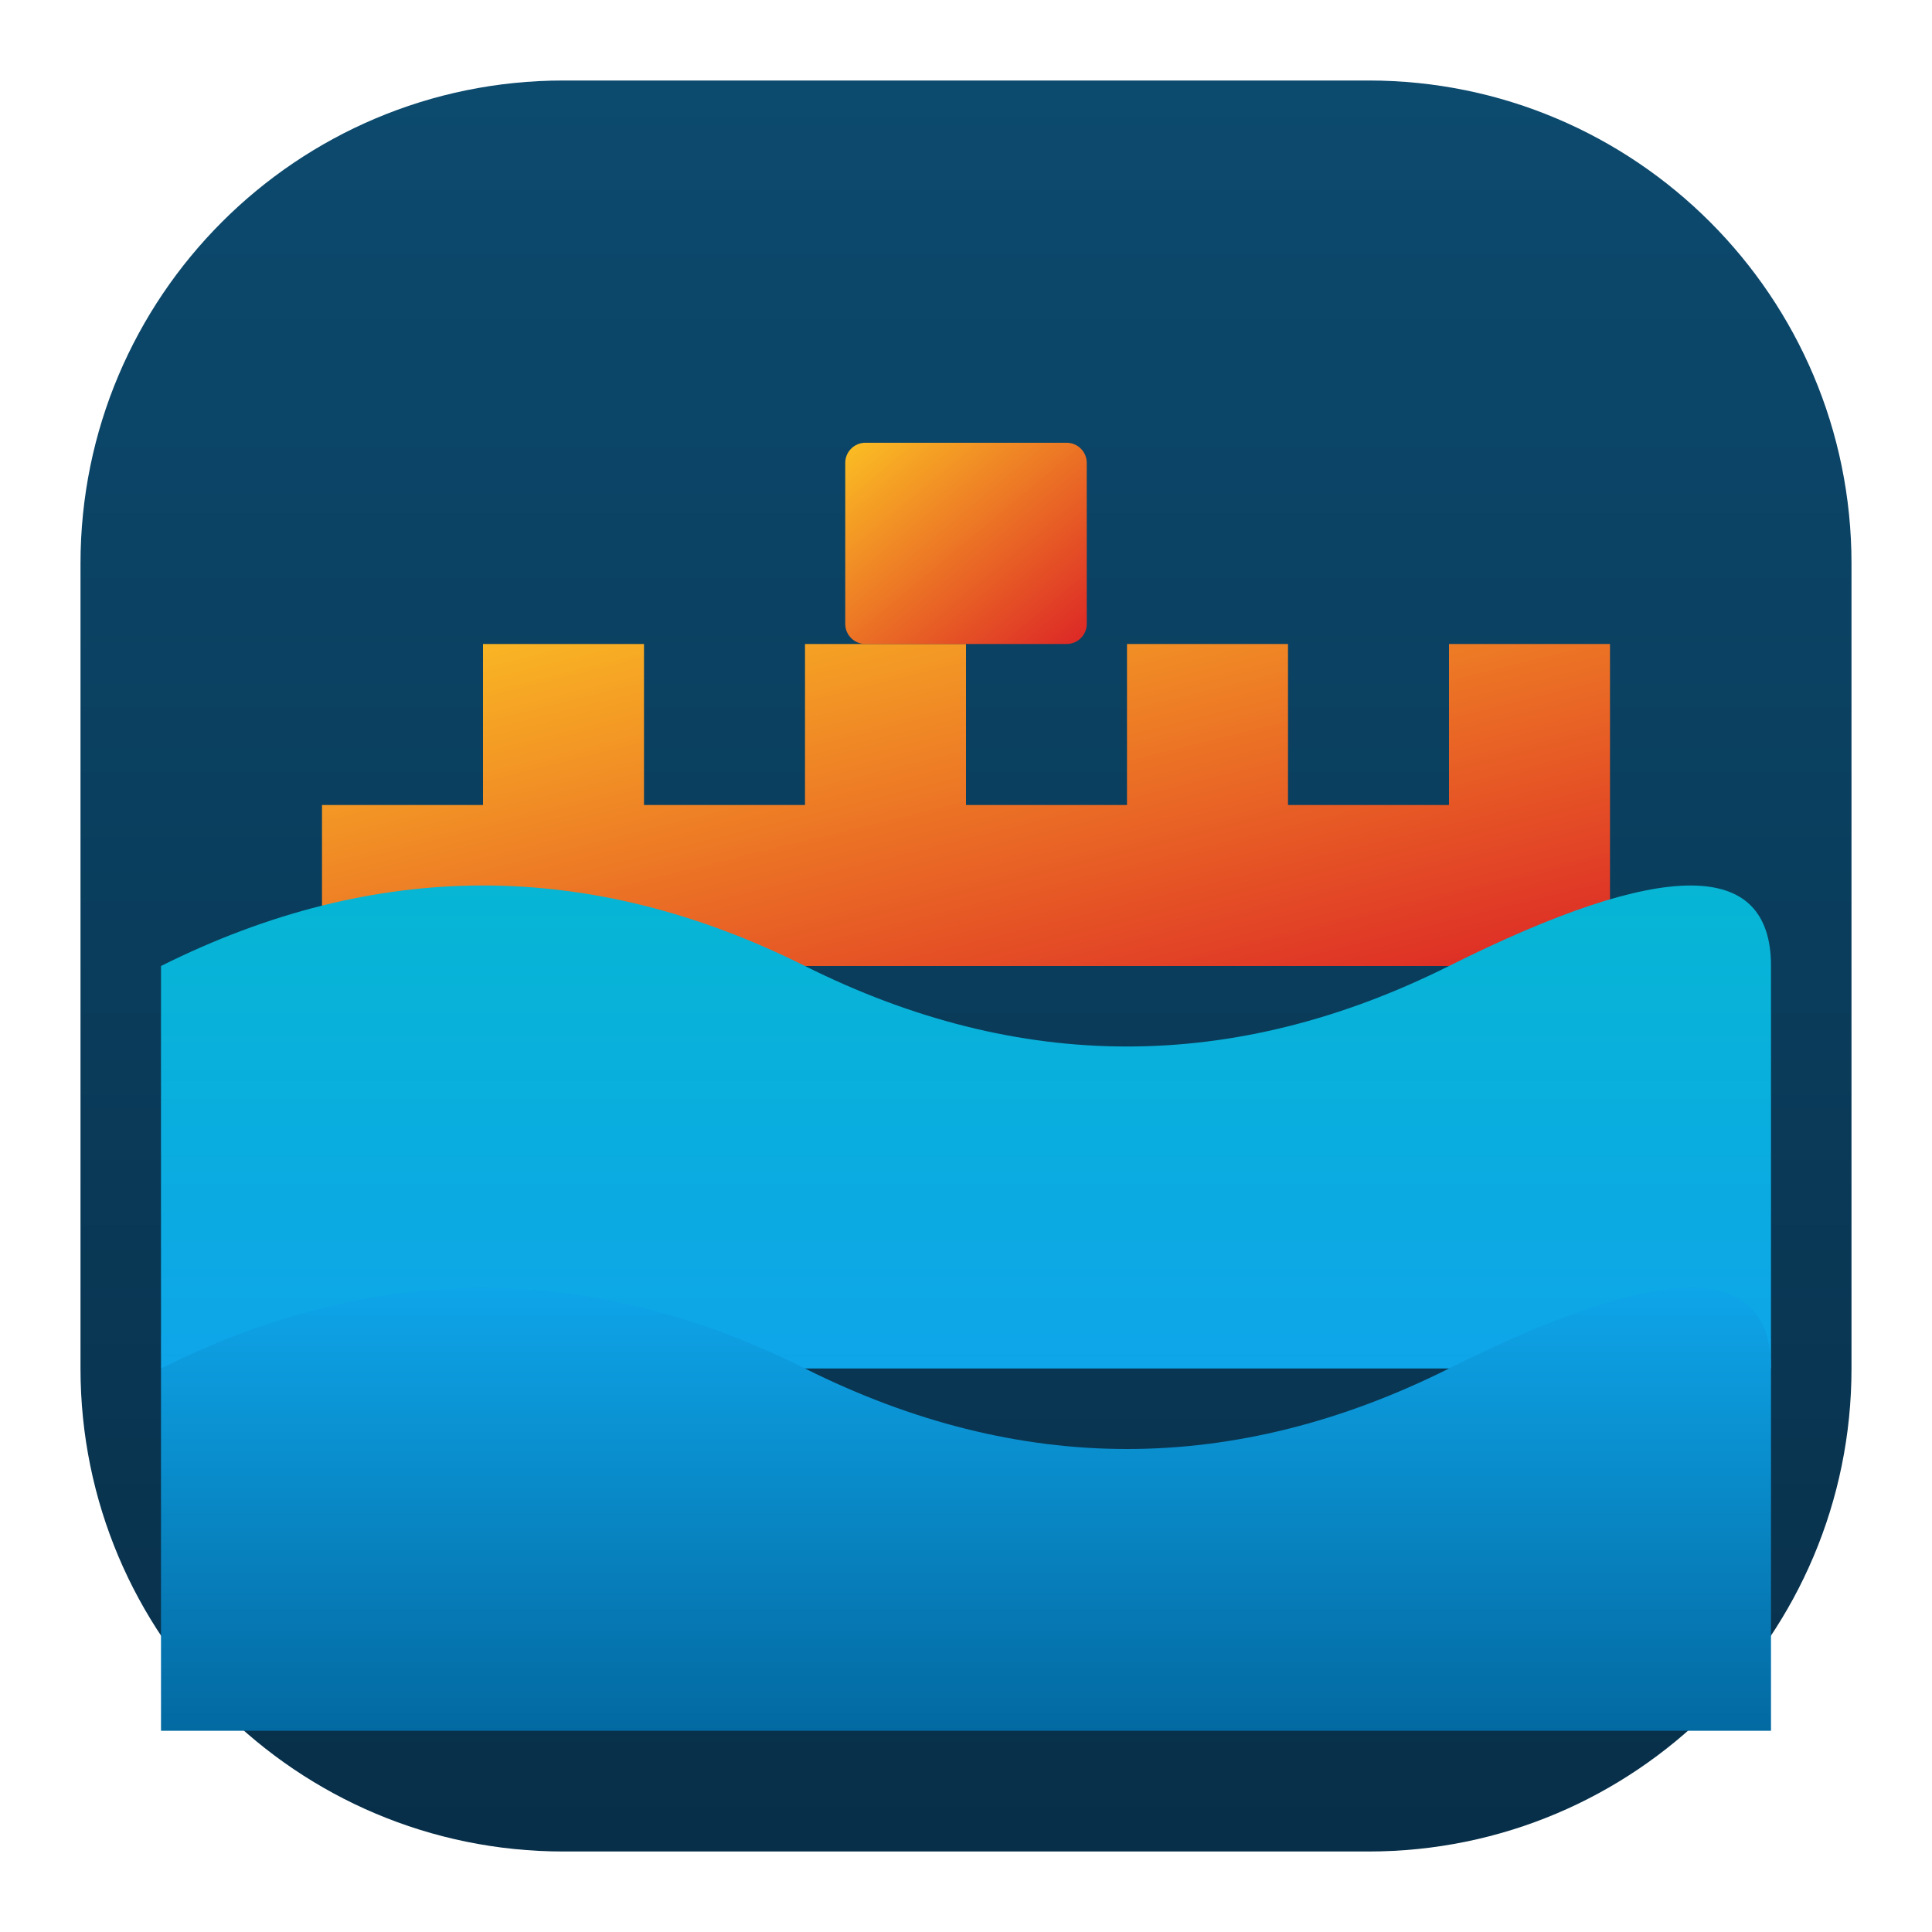
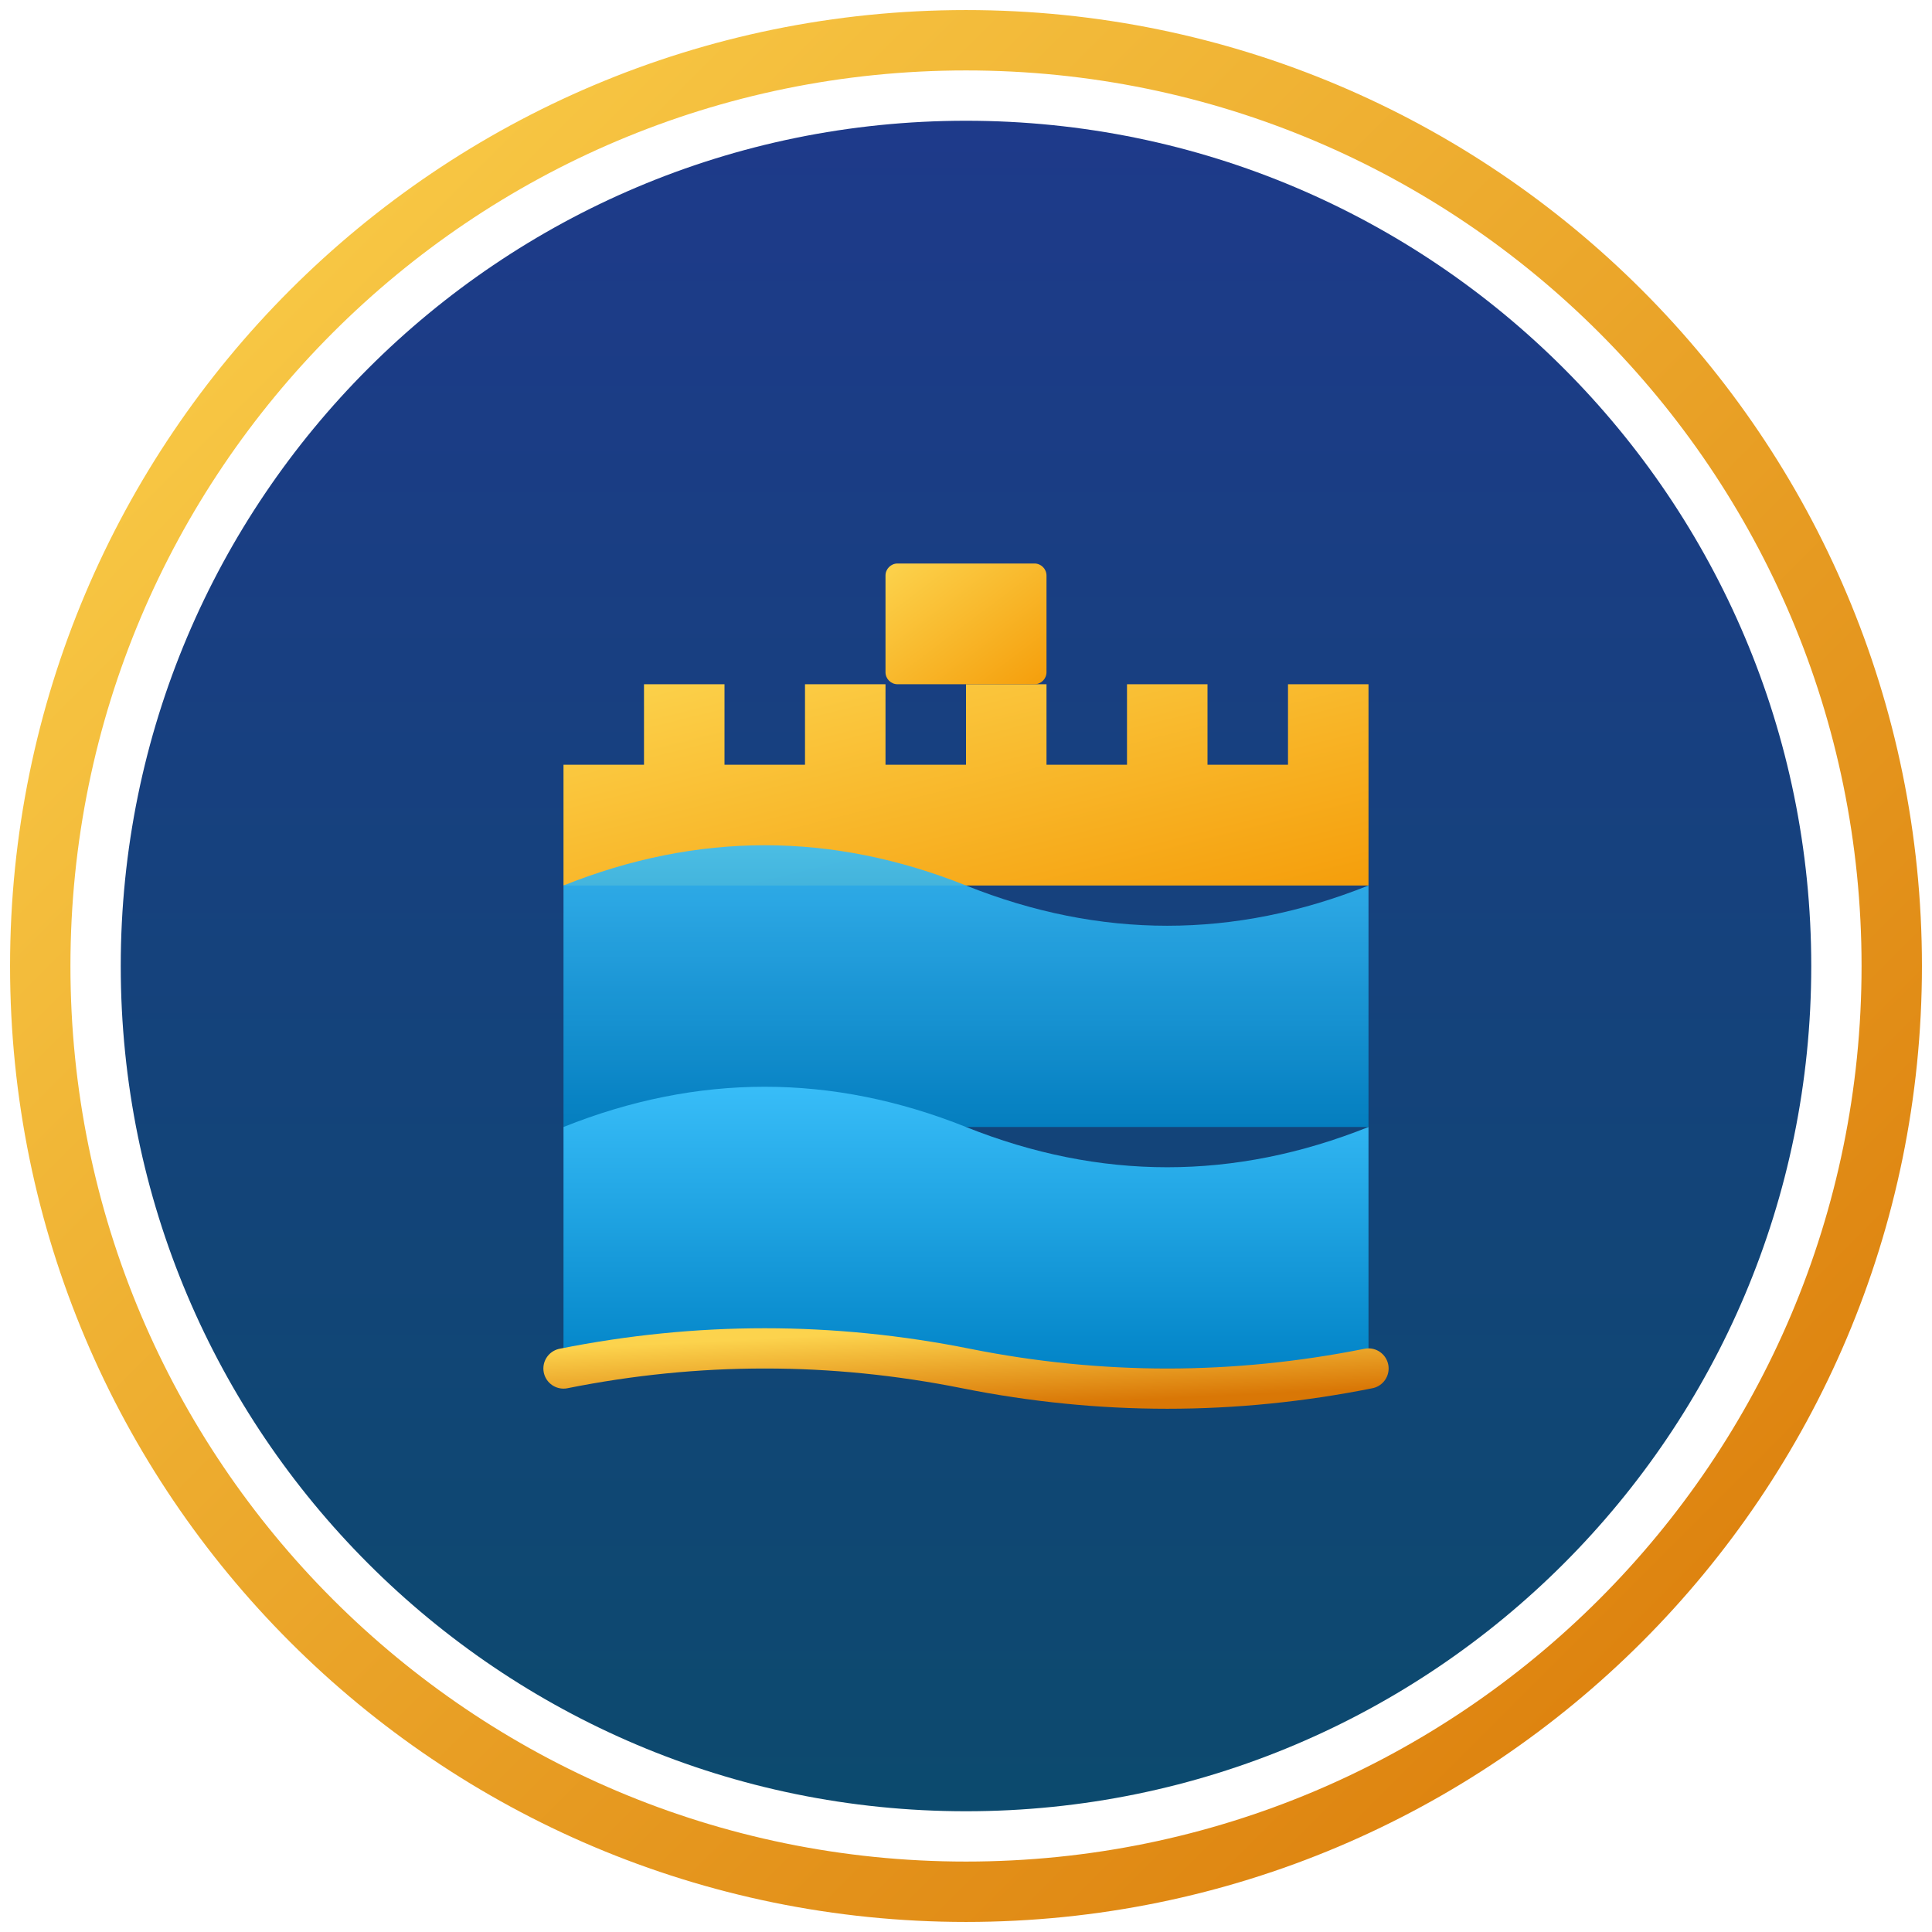
<svg xmlns="http://www.w3.org/2000/svg" viewBox="0 0 48 48" width="48" height="48">
  <defs>
    <linearGradient id="favBg" x1="0%" y1="0%" x2="0%" y2="100%">
-       <stop offset="0%" stop-color="#0c4a6e" />
-       <stop offset="100%" stop-color="#082f49" />
+       <stop offset="0%" stop-color="#1e3a8a" />
+       <stop offset="100%" stop-color="#0c4a6e" />
    </linearGradient>
    <linearGradient id="favWall" x1="0%" y1="0%" x2="100%" y2="100%">
-       <stop offset="0%" stop-color="#fbbf24" />
-       <stop offset="100%" stop-color="#dc2626" />
+       <stop offset="0%" stop-color="#fcd34d" />
+       <stop offset="100%" stop-color="#f59e0b" />
    </linearGradient>
-     <linearGradient id="favWave1" x1="0%" y1="0%" x2="0%" y2="100%">
-       <stop offset="0%" stop-color="#06b6d4" />
-       <stop offset="100%" stop-color="#0ea5e9" />
+     <linearGradient id="favWave" x1="0%" y1="0%" x2="0%" y2="100%">
+       <stop offset="0%" stop-color="#38bdf8" />
+       <stop offset="100%" stop-color="#0284c7" />
    </linearGradient>
-     <linearGradient id="favWave2" x1="0%" y1="0%" x2="0%" y2="100%">
-       <stop offset="0%" stop-color="#0ea5e9" />
-       <stop offset="100%" stop-color="#0369a1" />
+     <linearGradient id="favRing" x1="0%" y1="0%" x2="100%" y2="100%">
+       <stop offset="0%" stop-color="#fcd34d" />
+       <stop offset="100%" stop-color="#d97706" />
    </linearGradient>
  </defs>
-   <rect x="2" y="2" width="44" height="44" rx="12" fill="url(#favBg)" />
-   <path d="M8 24 L8 20 L12 20 L12 16 L16 16 L16 20 L20 20 L20 16 L24 16 L24 20 L28 20 L28 16 L32 16 L32 20 L36 20 L36 16 L40 16 L40 20 L40 24 Z" fill="url(#favWall)" />
-   <rect x="21" y="11" width="6" height="5" rx="0.5" fill="url(#favWall)" />
-   <path d="M4 24 Q12 20 20 24 T36 24 T44 24 L44 34 L4 34 Z" fill="url(#favWave1)" />
-   <path d="M4 34 Q12 30 20 34 T36 34 T44 34 L44 43 L4 43 Z" fill="url(#favWave2)" />
+   <circle cx="24" cy="24" r="23" fill="none" stroke="url(#favRing)" stroke-width="1.5" />
+   <circle cx="24" cy="24" r="21" fill="url(#favBg)" />
+   <path d="M14 22 L14 19 L16 19 L16 17 L18 17 L18 19 L20 19 L20 17 L22 17 L22 19 L24 19 L24 17 L26 17 L26 19 L28 19 L28 17 L30 17 L30 19 L32 19 L32 17 L34 17 L34 19 L34 22 Z" fill="url(#favWall)" />
+   <rect x="22" y="14" width="4" height="3" rx="0.3" fill="url(#favWall)" />
+   <path d="M14 22 Q19 20 24 22 T34 22 L34 28 L14 28 Z" fill="url(#favWave)" opacity="0.9" />
+   <path d="M14 28 Q19 26 24 28 T34 28 L34 34 L14 34 Z" fill="url(#favWave)" />
+   <path d="M14 34 Q19 33 24 34 T34 34" stroke="url(#favRing)" stroke-width="1" fill="none" stroke-linecap="round" />
</svg>
